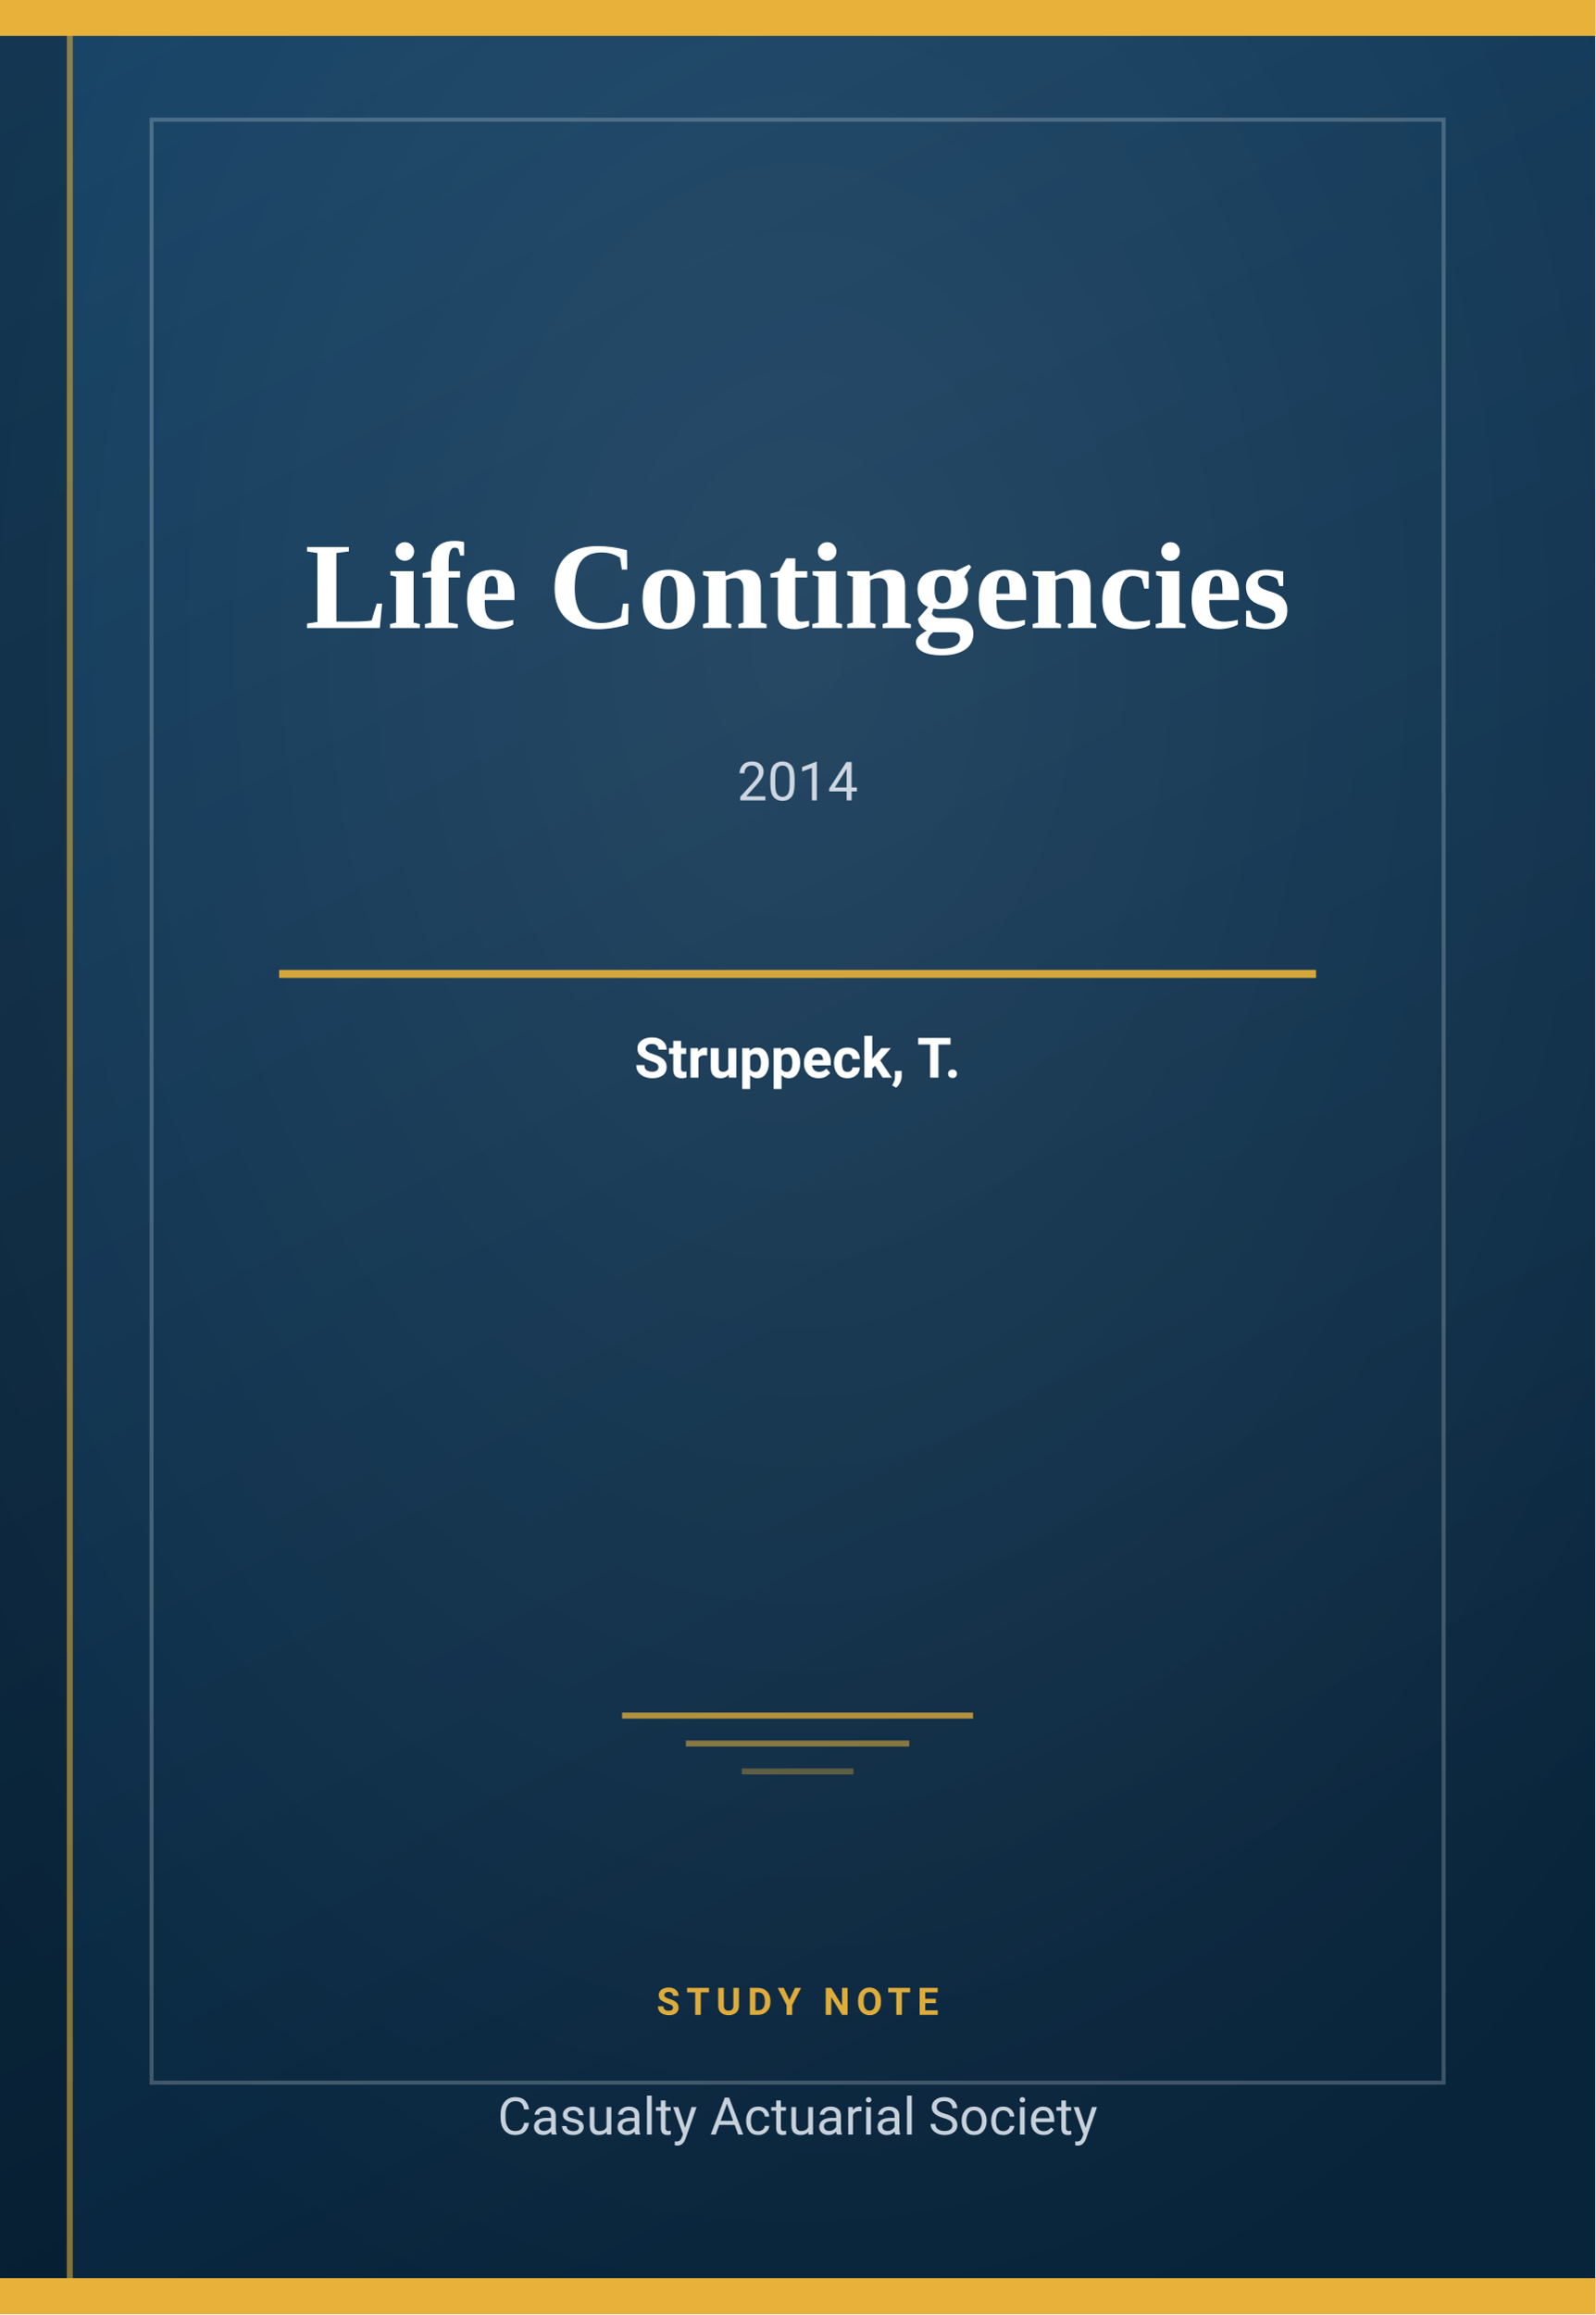
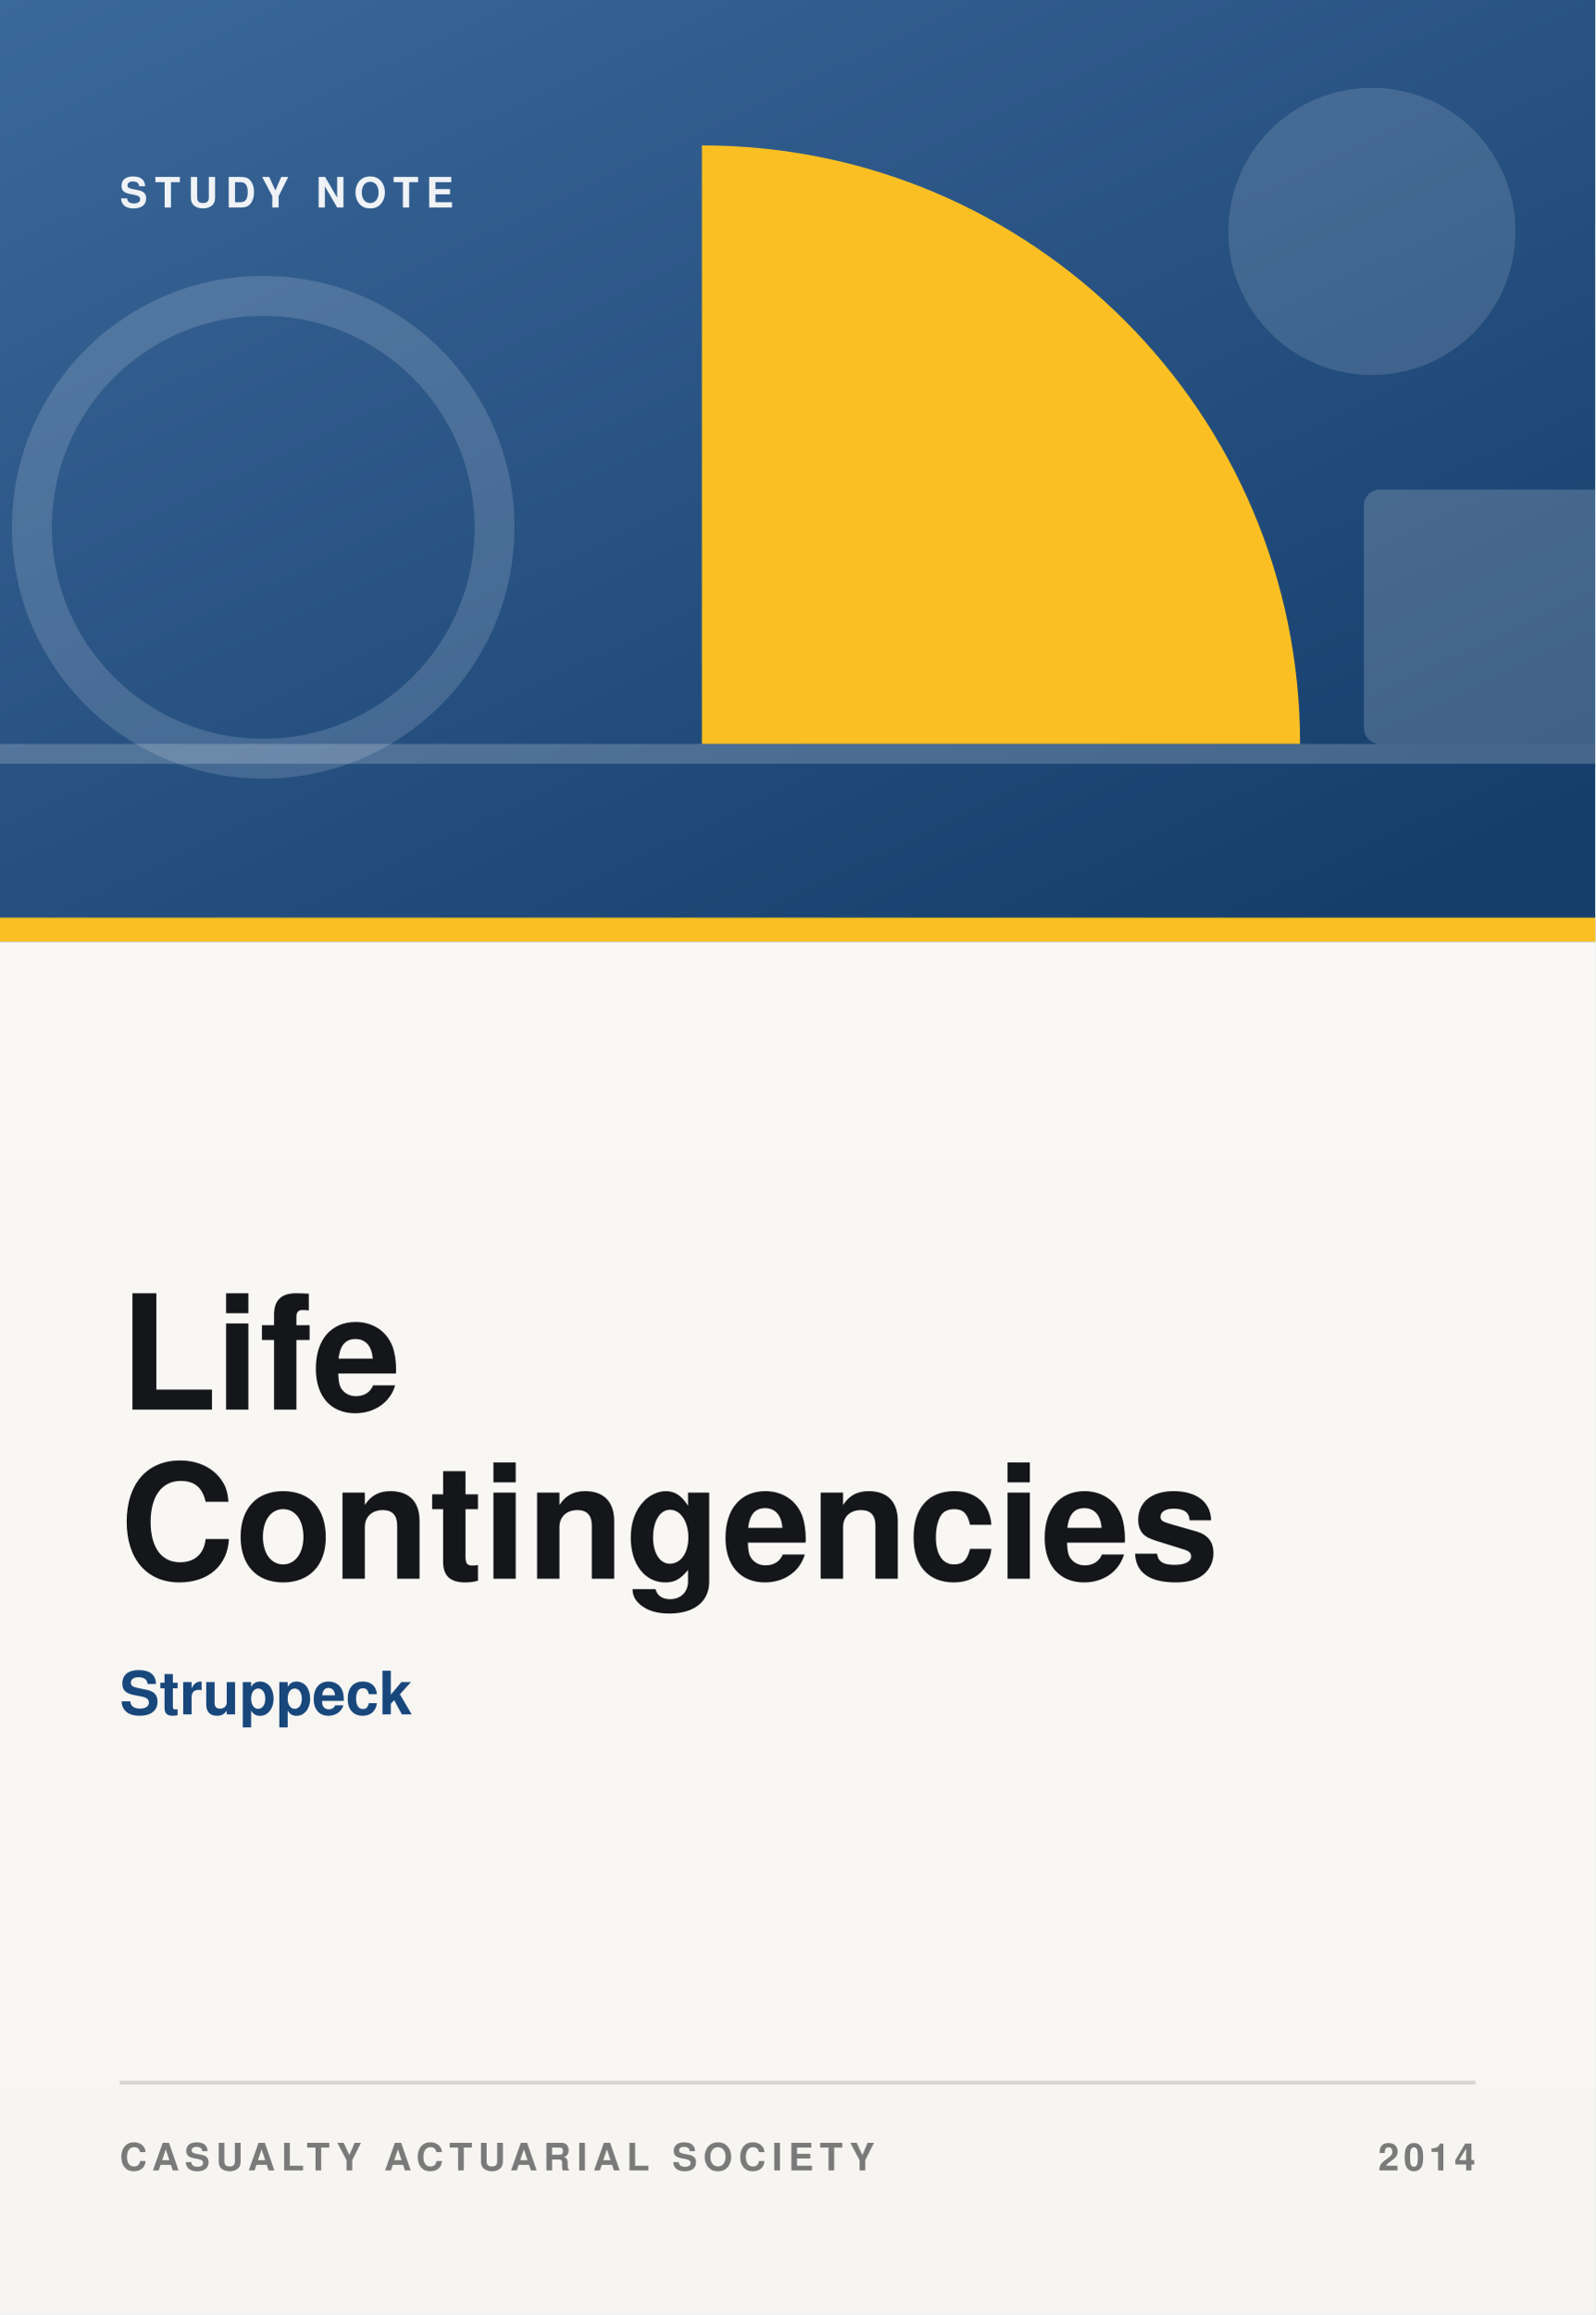
- <svg xmlns="http://www.w3.org/2000/svg" viewBox="0 0 400 580" width="400" height="580" role="img" aria-label="Cover of Life Contingencies — Struppeck, T. — 2014">
+ <svg xmlns="http://www.w3.org/2000/svg" viewBox="0 0 400 580" width="400" height="580" role="img" aria-label="Cover of Life Contingencies — Struppeck — 2014">
  <defs>
-     <linearGradient id="field" x1="0" y1="0" x2="0.35" y2="1">
-       <stop offset="0" stop-color="#123f63" />
-       <stop offset="1" stop-color="#08243b" />
+     <linearGradient id="band-9116f10" x1="0" y1="0" x2="0.8" y2="1">
+       <stop offset="0" stop-color="#3b689a" />
+       <stop offset="1" stop-color="#153e6c" />
    </linearGradient>
-     <radialGradient id="glow" cx="0.5" cy="0.28" r="0.75">
-       <stop offset="0" stop-color="#ffffff" stop-opacity="0.10" />
-       <stop offset="1" stop-color="#ffffff" stop-opacity="0" />
-     </radialGradient>
+     <linearGradient id="paper-9116f10" x1="0" y1="0" x2="0" y2="1">
+       <stop offset="0" stop-color="#fbfaf7" />
+       <stop offset="1" stop-color="#f6f5f1" />
+     </linearGradient>
+     <clipPath id="crop-9116f10">
+       <rect x="0" y="0" width="400" height="236" />
+     </clipPath>
  </defs>
-   <rect x="0" y="0" width="400" height="580" fill="url(#field)" />
-   <rect x="0" y="0" width="400" height="580" fill="url(#glow)" />
-   <rect x="0" y="0" width="17" height="580" fill="#000000" opacity="0.2" />
-   <line x1="17.5" y1="0" x2="17.5" y2="580" stroke="#e8b23a" stroke-width="1.5" opacity="0.55" />
-   <rect x="0" y="0" width="400" height="9" fill="#e8b23a" />
-   <rect x="0" y="571" width="400" height="9" fill="#e8b23a" />
-   <rect x="38" y="30" width="324" height="492" fill="none" stroke="#ffffff" stroke-width="1" opacity="0.22" />
-   <text x="200" y="157.4" font-family="Georgia, 'Times New Roman', Times, serif" font-size="31" font-weight="bold" fill="#ffffff" text-anchor="middle">Life Contingencies</text>
-   <text x="200" y="200.6" font-family="-apple-system, BlinkMacSystemFont, 'Segoe UI', Roboto, 'Helvetica Neue', Arial, sans-serif" font-size="13.5" font-weight="normal" fill="#dbe3ec" text-anchor="middle" opacity="0.92">2014</text>
-   <line x1="70" y1="244.1" x2="330" y2="244.1" stroke="#e8b23a" stroke-width="2" opacity="0.9" />
-   <text x="200" y="270.1" font-family="-apple-system, BlinkMacSystemFont, 'Segoe UI', Roboto, 'Helvetica Neue', Arial, sans-serif" font-size="14" font-weight="bold" fill="#ffffff" text-anchor="middle">Struppeck, T.</text>
-   <line x1="156" y1="430" x2="244" y2="430" stroke="#e8b23a" stroke-width="1.5" opacity="0.75" />
-   <line x1="172" y1="437" x2="228" y2="437" stroke="#e8b23a" stroke-width="1.5" opacity="0.55" />
-   <line x1="186" y1="444" x2="214" y2="444" stroke="#e8b23a" stroke-width="1.5" opacity="0.35" />
-   <text x="200" y="505" font-family="-apple-system, BlinkMacSystemFont, 'Segoe UI', Roboto, 'Helvetica Neue', Arial, sans-serif" font-size="9.5" font-weight="bold" fill="#e8b23a" text-anchor="middle" letter-spacing="1.6" opacity="0.95">STUDY NOTE</text>
-   <text x="200" y="535" font-family="-apple-system, BlinkMacSystemFont, 'Segoe UI', Roboto, 'Helvetica Neue', Arial, sans-serif" font-size="13" font-weight="normal" fill="#dbe3ec" text-anchor="middle" opacity="0.9">Casualty Actuarial Society</text>
+   <rect x="0" y="0" width="400" height="580" fill="url(#paper-9116f10)" />
+   <g clip-path="url(#crop-9116f10)">
+     <rect x="0" y="0" width="400" height="236" fill="url(#band-9116f10)" />
+     <circle cx="66" cy="132.16" r="58" fill="none" stroke="#ffffff" stroke-width="10" opacity="0.15" />
+     <rect x="0" y="186.44" width="400" height="5" fill="#ffffff" opacity="0.2" />
+     <path d="M 176 36.44 A 150 150 0 0 1 326 186.44 L 176 186.44 Z" fill="#fbbf24" />
+     <rect x="342" y="122.72" width="62" height="63.72" fill="#ffffff" opacity="0.18" rx="4" />
+     <circle cx="344" cy="58" r="36" fill="#ffffff" opacity="0.13" />
+   </g>
+   <rect x="0" y="230" width="400" height="6" fill="#fbbf24" />
+   <text x="30" y="52" font-family="'Helvetica Neue', Helvetica, Arial, sans-serif" font-size="10.5" font-weight="700" fill="#ffffff" text-anchor="start" letter-spacing="1.9" opacity="0.92">STUDY NOTE</text>
+   <text x="30" y="353.3" font-family="'Helvetica Neue', Helvetica, Arial, sans-serif" font-size="40" font-weight="700" fill="#14161a" text-anchor="start">Life</text>
+   <text x="30" y="395.7" font-family="'Helvetica Neue', Helvetica, Arial, sans-serif" font-size="40" font-weight="700" fill="#14161a" text-anchor="start">Contingencies</text>
+   <text x="30" y="429.7" font-family="'Helvetica Neue', Helvetica, Arial, sans-serif" font-size="15" font-weight="600" fill="#18477c" text-anchor="start">Struppeck</text>
+   <line x1="30" y1="522" x2="370" y2="522" stroke="#14161a" stroke-width="1" opacity="0.14" />
+   <text x="30" y="544" font-family="'Helvetica Neue', Helvetica, Arial, sans-serif" font-size="9.5" font-weight="700" fill="#7a7a7b" text-anchor="start" letter-spacing="1.5">CASUALTY ACTUARIAL SOCIETY</text>
+   <text x="370" y="544" font-family="'Helvetica Neue', Helvetica, Arial, sans-serif" font-size="9.5" font-weight="600" fill="#7a7a7b" text-anchor="end" letter-spacing="1.1">2014</text>
</svg>
